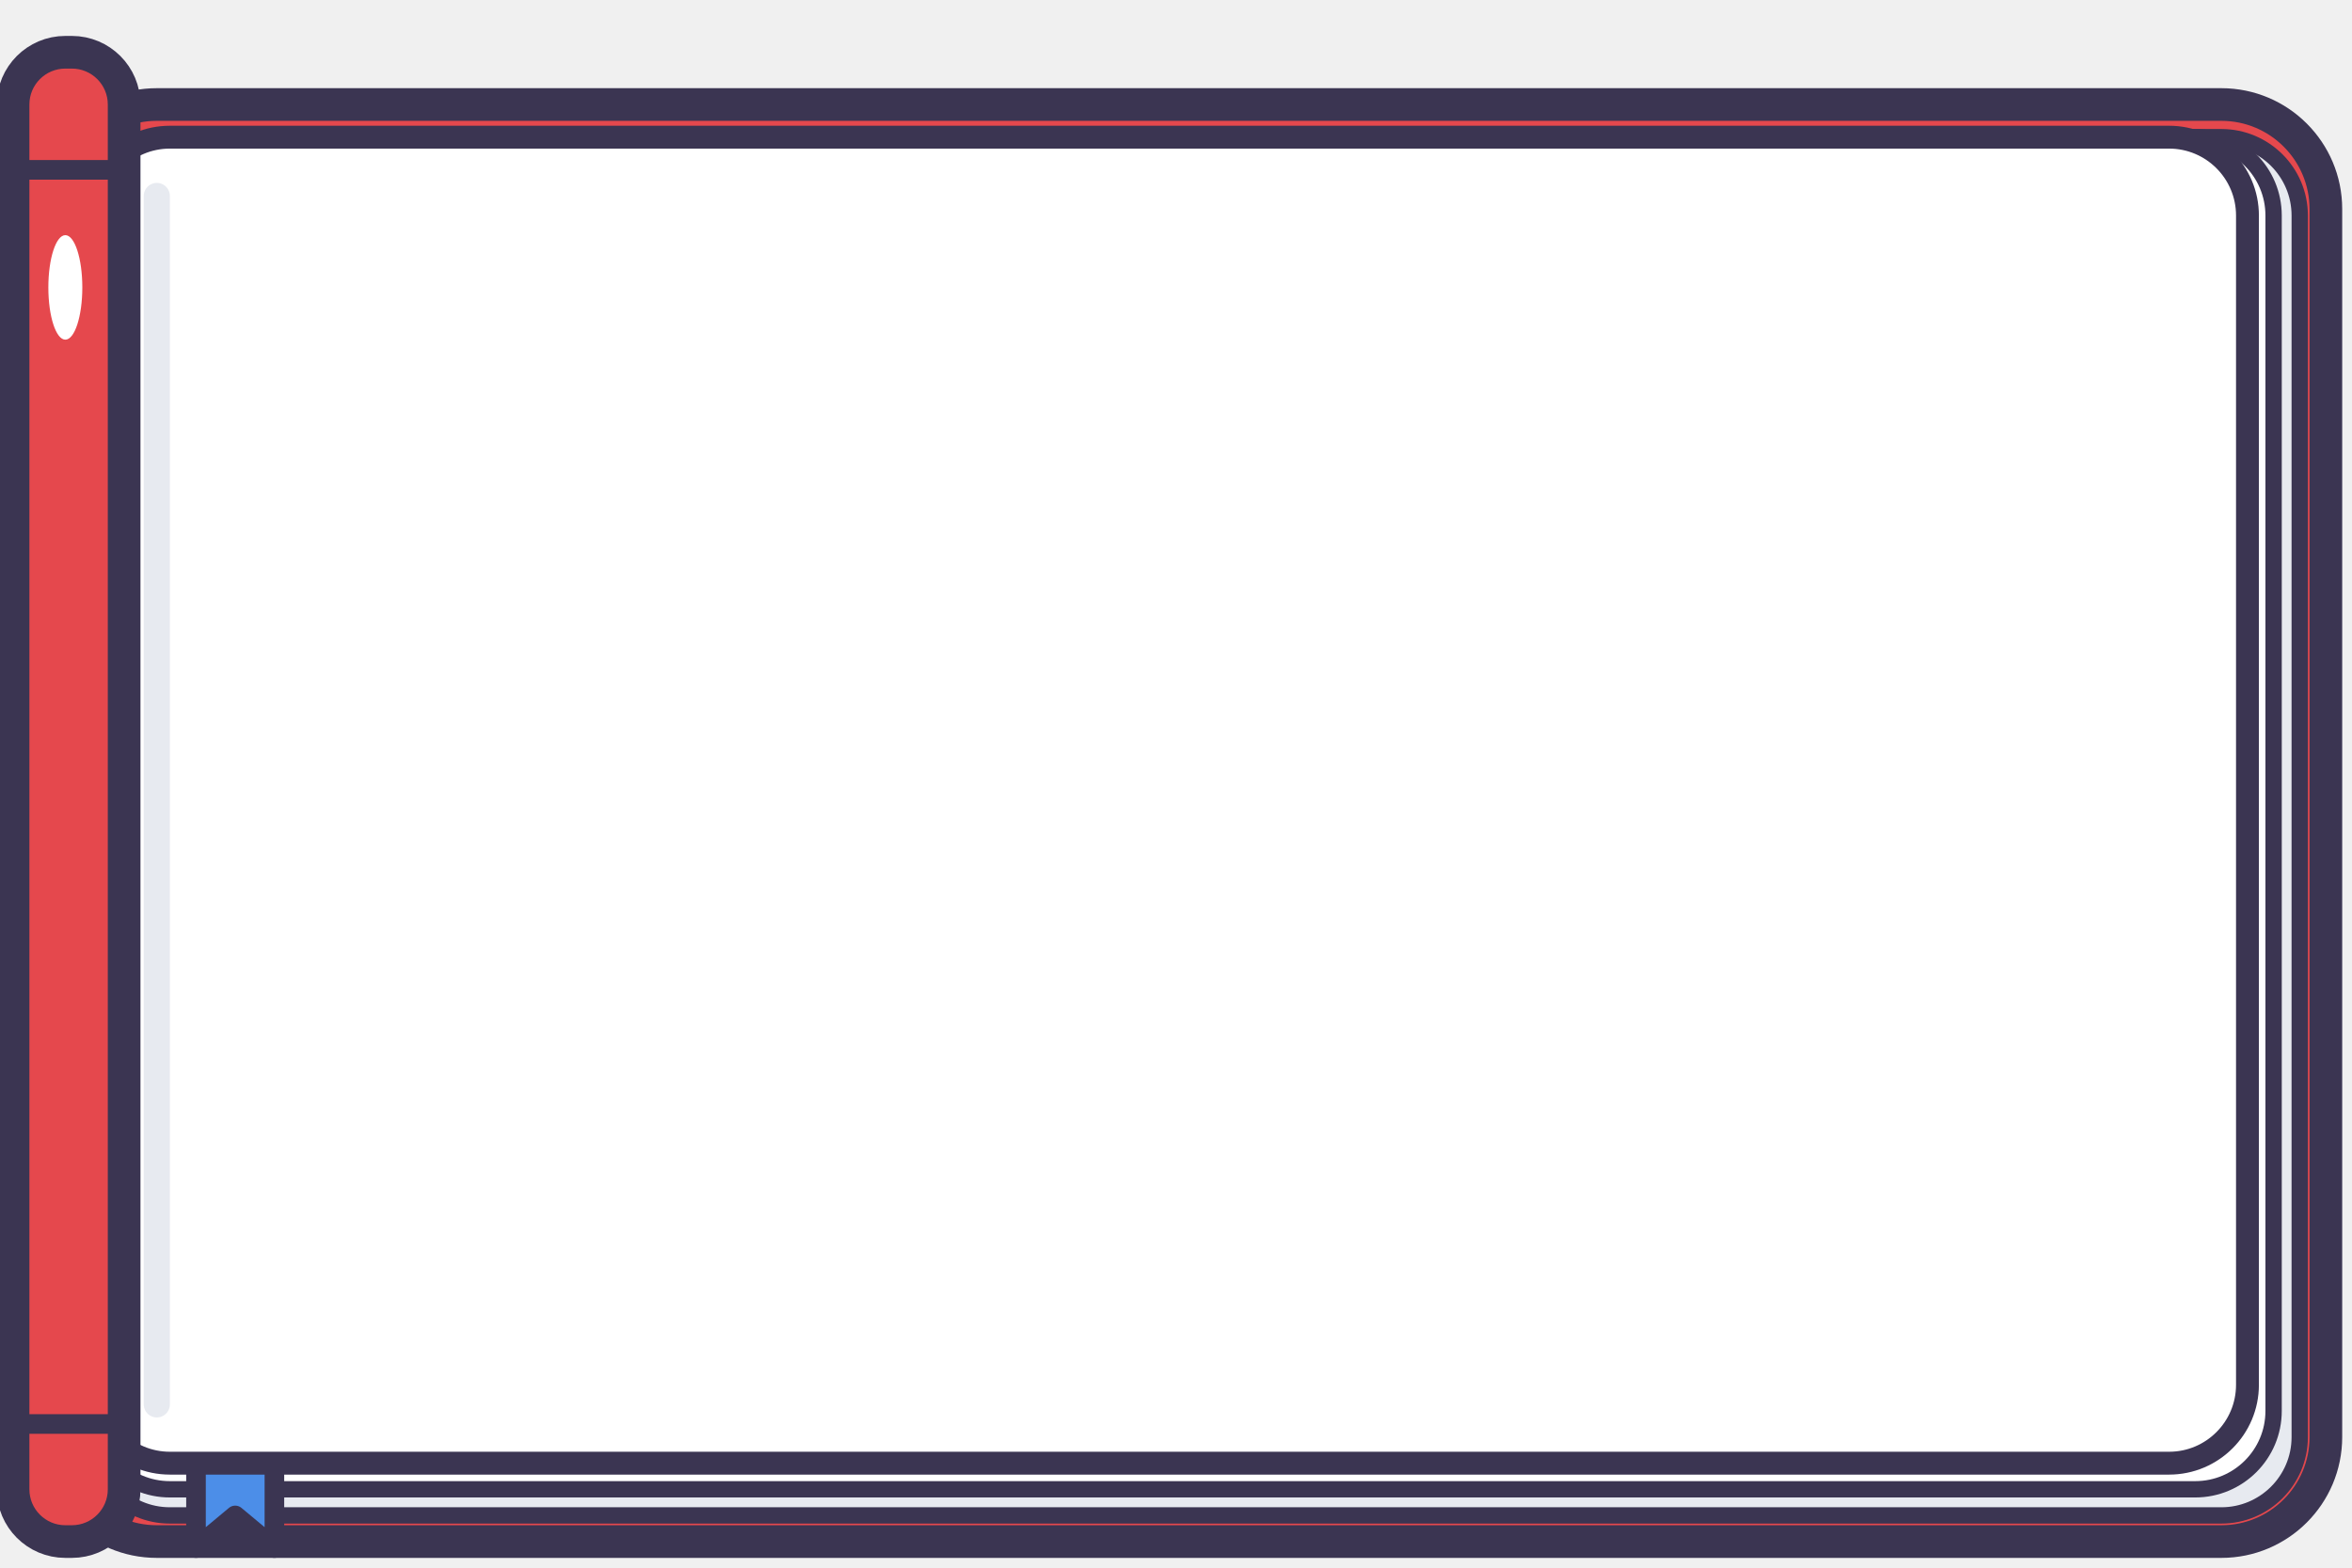
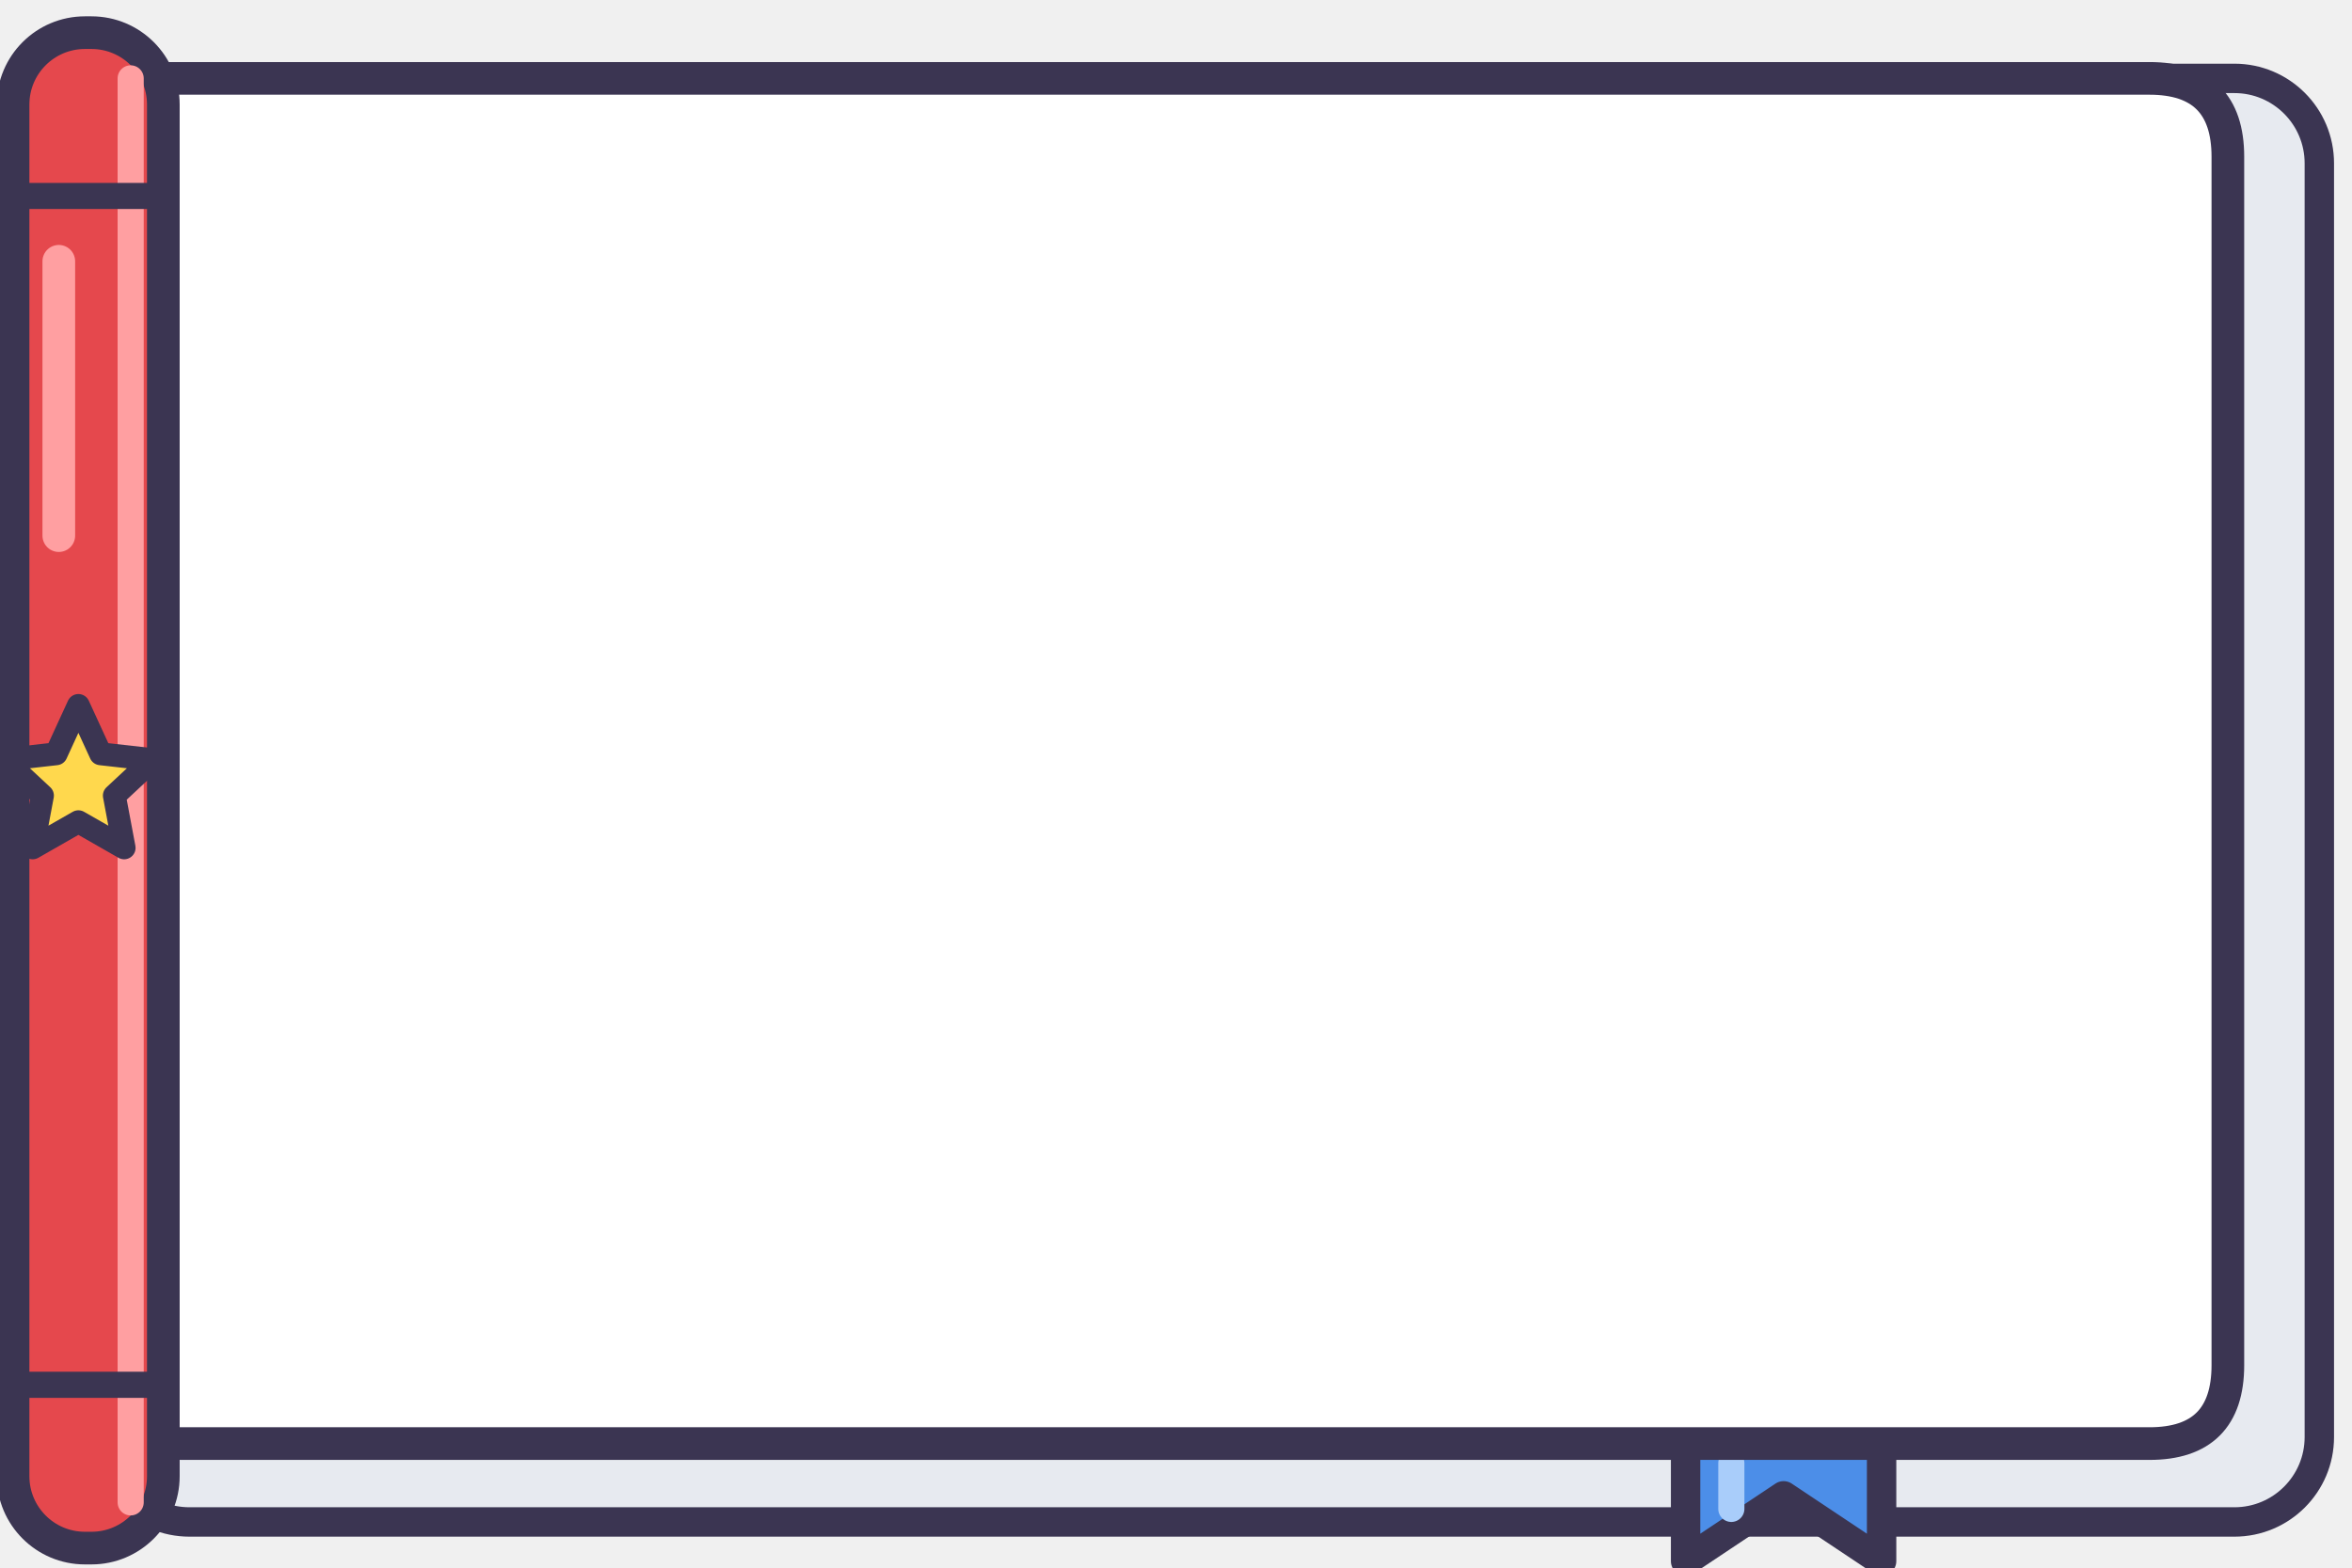
<svg xmlns="http://www.w3.org/2000/svg" viewBox="0 0 360 240">
-   <g id="back">
-     <rect x="8" y="16" width="348" height="220" rx="16" fill="#e5484d" stroke="#3b3552" stroke-width="5" stroke-linejoin="round" />
-     <rect x="14" y="21" width="338" height="211" rx="12" fill="#e7eaf0" stroke="#3b3552" stroke-width="2.5" stroke-linejoin="round" />
-     <rect x="14" y="21" width="334" height="207" rx="12" fill="#ffffff" stroke="#3b3552" stroke-width="2.5" stroke-linejoin="round" />
-     <polygon points="30,222 42,222 42,237 36,232 30,237" fill="#4c8ee8" stroke="#3b3552" stroke-width="3" stroke-linejoin="round" />
-     <rect x="14" y="21" width="330" height="203" rx="12" fill="#ffffff" stroke="#3b3552" stroke-width="3.5" stroke-linejoin="round" />
-     <line x1="24" y1="30" x2="24" y2="215" stroke="#e7eaf0" stroke-width="4" stroke-linecap="round" />
-     <rect x="2" y="8" width="17" height="228" rx="8" fill="#e5484d" stroke="#3b3552" stroke-width="5" stroke-linejoin="round" />
-     <line x1="3" y1="26" x2="18" y2="26" stroke="#3b3552" stroke-width="3" stroke-linecap="round" />
-     <line x1="3" y1="218" x2="18" y2="218" stroke="#3b3552" stroke-width="3" stroke-linecap="round" />
-     <ellipse cx="10" cy="44" rx="2.6" ry="8" fill="#ffffff" />
+   <g id="back" stroke="#3b3552" stroke-width="5" stroke-linejoin="round" stroke-linecap="round">
+     <rect x="16" y="12" width="339" height="221" rx="13" fill="#e7eaf0" stroke-width="4.5" />
+     <path d="M258 198 H288 V239 L273 229 L258 239 Z" fill="#4c8ee8" stroke-width="4.5" />
+     <path d="M265 224 V231" stroke="#a9cdfa" stroke-width="4" fill="none" />
+     <path d="M16 12 H329 Q341 12 341 24 V209 Q341 221 329 221 H28 Q16 221 16 209 Z" fill="#ffffff" />
+     <rect x="2" y="5" width="23" height="232" rx="11" fill="#e5484d" />
+     <path d="M20 12 V230" stroke="#ff9fa1" stroke-width="4" fill="none" />
+     <path d="M3 30 H24 M3 212 H24" fill="none" stroke-width="4" />
+     <path d="M9 40 V82" stroke="#ff9fa1" stroke-width="5" fill="none" />
+     <path d="M12 108 L15.4 115.4 L23.4 116.3 L17.5 121.8 L19 129.8 L12 125.8 L5 129.8 L6.5 121.8 L0.6 116.3 L8.6 115.4 Z" fill="#ffd84d" stroke-width="3.5" />
  </g>
  <g id="front" />
</svg>
